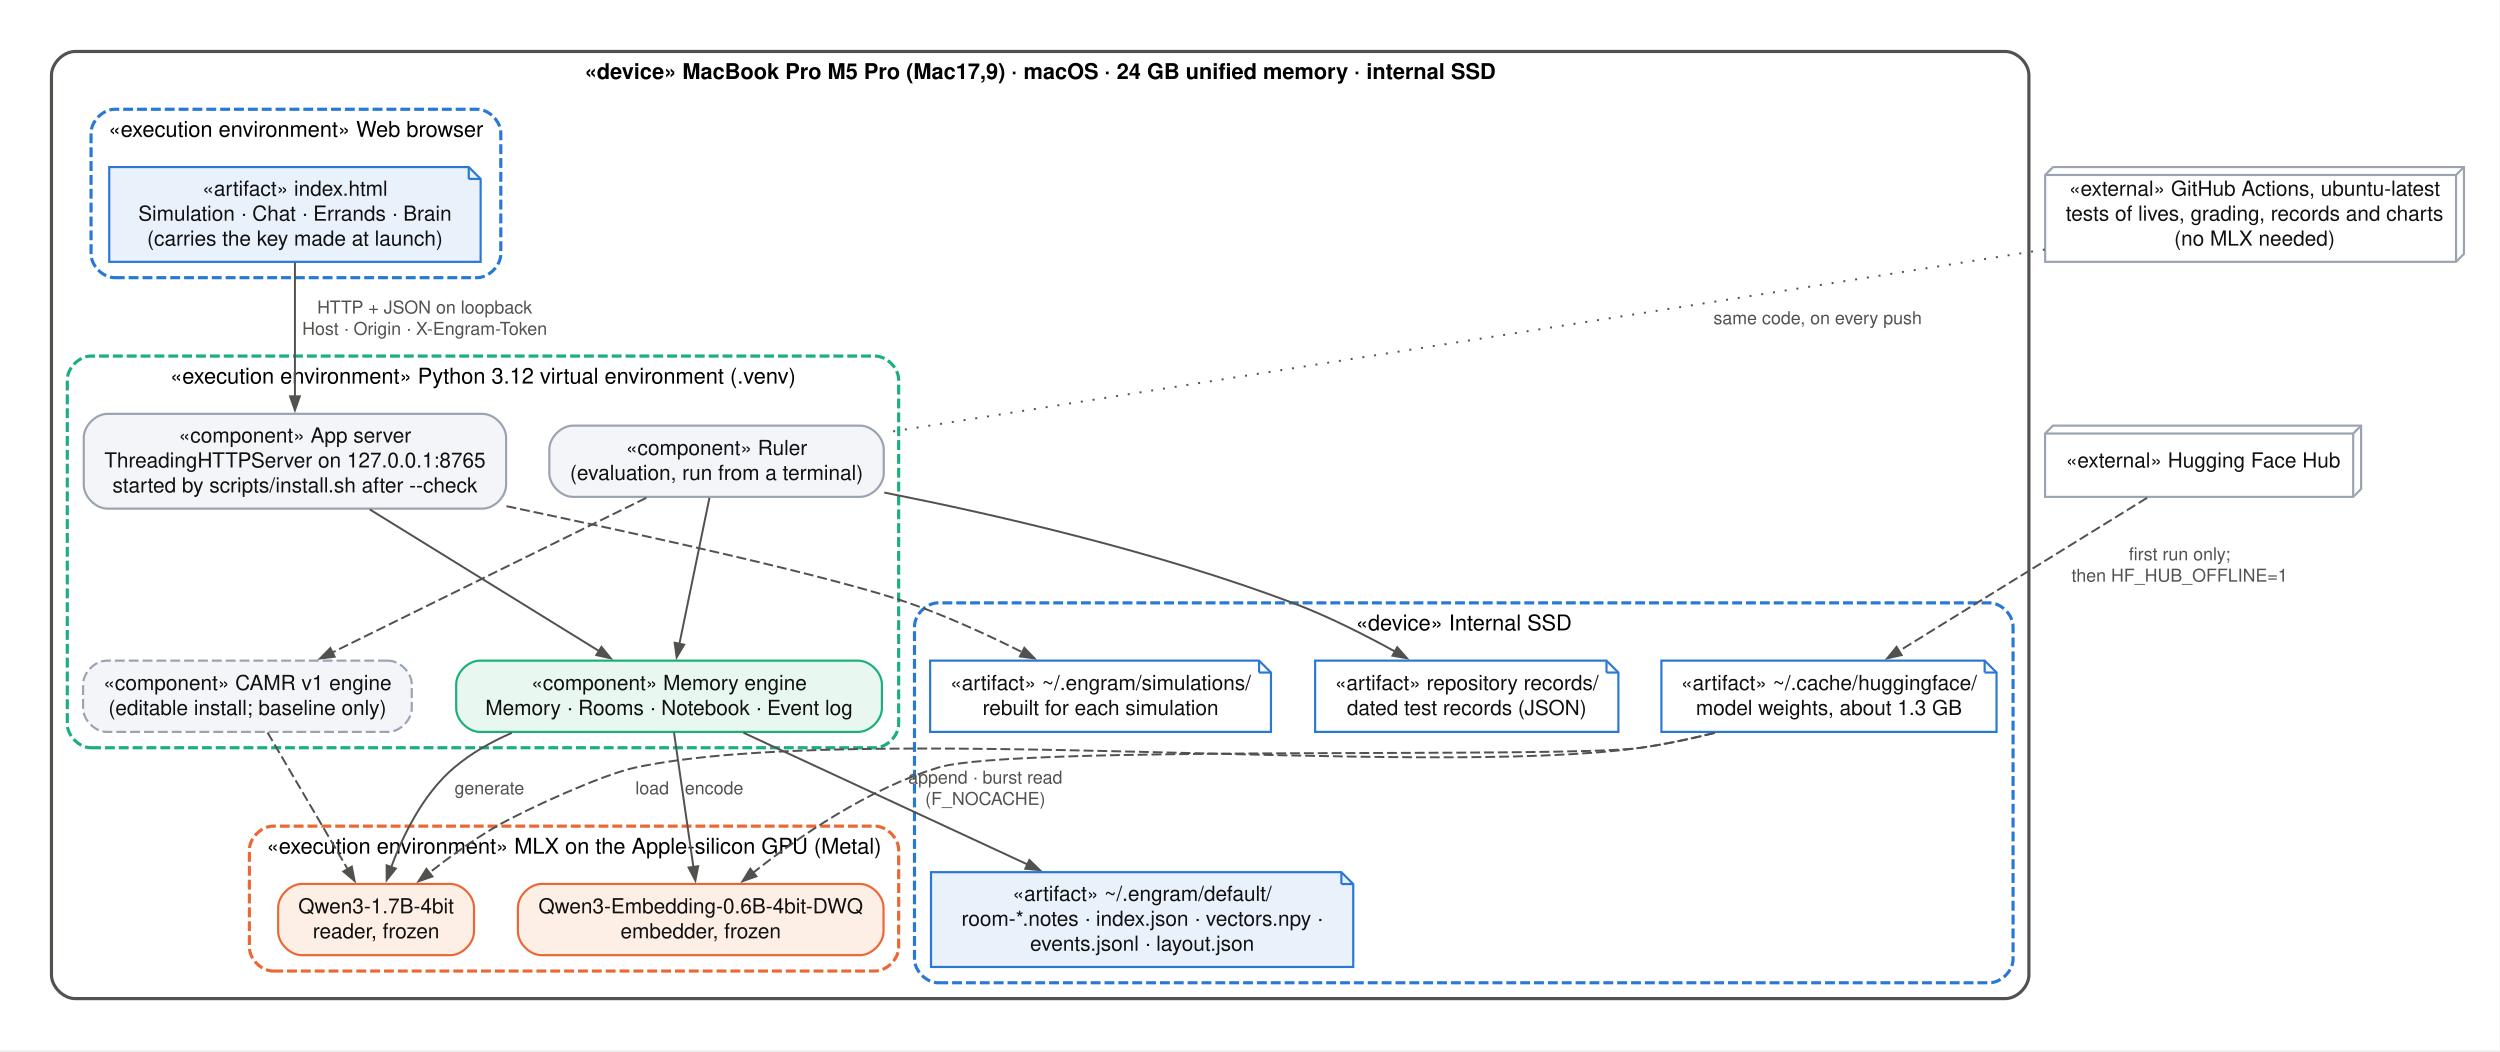
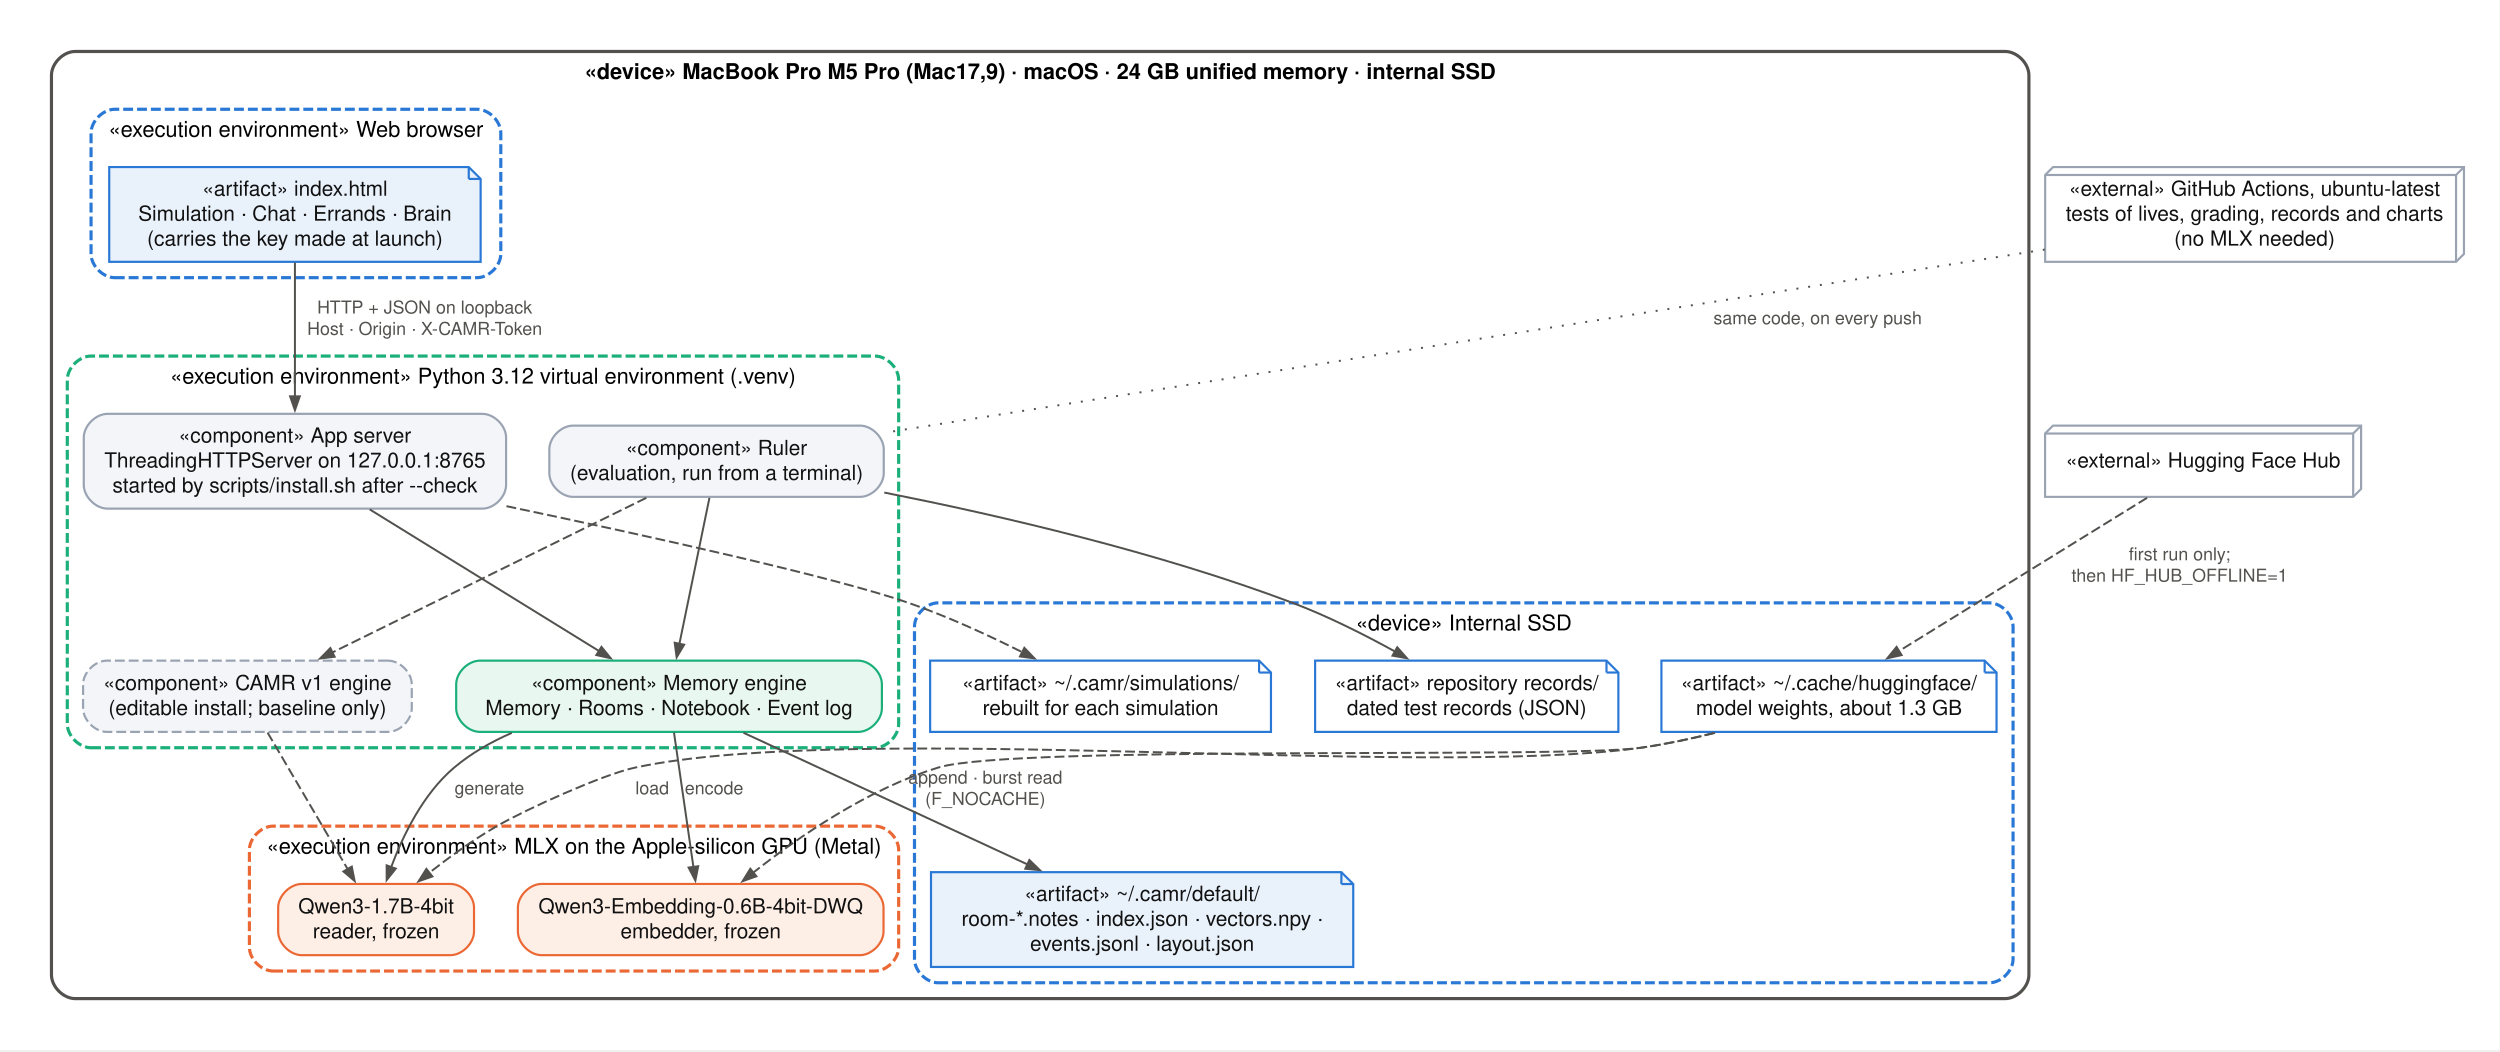
<svg xmlns="http://www.w3.org/2000/svg" width="1263pt" height="531pt" viewBox="0.00 0.00 1263.00 531.00">
  <g id="graph0" class="graph" transform="scale(1 1) rotate(0) translate(18 512.5)">
    <polygon fill="white" stroke="none" points="-18,18 -18,-512.5 1244.79,-512.5 1244.79,18 -18,18" />
    <g id="clust1" class="cluster">
      <path fill="white" stroke="#52514e" stroke-width="1.6" d="M20,-8C20,-8 995,-8 995,-8 1001,-8 1007,-14 1007,-20 1007,-20 1007,-474.5 1007,-474.5 1007,-480.5 1001,-486.5 995,-486.5 995,-486.5 20,-486.5 20,-486.5 14,-486.5 8,-480.5 8,-474.5 8,-474.5 8,-20 8,-20 8,-14 14,-8 20,-8" />
      <text xml:space="preserve" text-anchor="middle" x="507.5" y="-472.6" font-family="Helvetica,sans-Serif" font-weight="bold" font-size="11.00">«device» MacBook Pro M5 Pro (Mac17,9) · macOS · 24 GB unified memory · internal SSD</text>
    </g>
    <g id="clust2" class="cluster">
      <path fill="white" stroke="#2a78d6" stroke-width="1.6" stroke-dasharray="5,2" d="M40,-372.22C40,-372.22 223,-372.22 223,-372.22 229,-372.22 235,-378.22 235,-384.22 235,-384.22 235,-445.3 235,-445.3 235,-451.3 229,-457.3 223,-457.3 223,-457.3 40,-457.3 40,-457.3 34,-457.3 28,-451.3 28,-445.3 28,-445.3 28,-384.22 28,-384.22 28,-378.22 34,-372.22 40,-372.22" />
      <text xml:space="preserve" text-anchor="middle" x="131.5" y="-443.4" font-family="Helvetica,sans-Serif" font-size="11.00">«execution environment» Web browser</text>
    </g>
    <g id="clust3" class="cluster">
      <path fill="white" stroke="#1baf7a" stroke-width="1.6" stroke-dasharray="5,2" d="M28,-134.74C28,-134.74 424,-134.74 424,-134.74 430,-134.74 436,-140.74 436,-146.74 436,-146.74 436,-320.62 436,-320.62 436,-326.62 430,-332.62 424,-332.62 424,-332.62 28,-332.62 28,-332.62 22,-332.62 16,-326.62 16,-320.62 16,-320.62 16,-146.74 16,-146.74 16,-140.74 22,-134.74 28,-134.74" />
      <text xml:space="preserve" text-anchor="middle" x="226" y="-318.72" font-family="Helvetica,sans-Serif" font-size="11.00">«execution environment» Python 3.12 virtual environment (.venv)</text>
    </g>
    <g id="clust4" class="cluster">
      <path fill="white" stroke="#eb6834" stroke-width="1.6" stroke-dasharray="5,2" d="M120,-21.94C120,-21.94 424,-21.94 424,-21.94 430,-21.94 436,-27.94 436,-33.94 436,-33.94 436,-83.14 436,-83.14 436,-89.14 430,-95.14 424,-95.14 424,-95.14 120,-95.14 120,-95.14 114,-95.14 108,-89.14 108,-83.14 108,-83.14 108,-33.94 108,-33.94 108,-27.94 114,-21.94 120,-21.94" />
      <text xml:space="preserve" text-anchor="middle" x="272" y="-81.24" font-family="Helvetica,sans-Serif" font-size="11.00">«execution environment» MLX on the Apple-silicon GPU (Metal)</text>
    </g>
    <g id="clust5" class="cluster">
      <path fill="white" stroke="#2a78d6" stroke-width="1.6" stroke-dasharray="5,2" d="M456,-16C456,-16 987,-16 987,-16 993,-16 999,-22 999,-28 999,-28 999,-195.94 999,-195.94 999,-201.94 993,-207.94 987,-207.94 987,-207.94 456,-207.94 456,-207.94 450,-207.94 444,-201.94 444,-195.94 444,-195.94 444,-28 444,-28 444,-22 450,-16 456,-16" />
      <text xml:space="preserve" text-anchor="middle" x="721.5" y="-194.04" font-family="Helvetica,sans-Serif" font-size="11.00">«device» Internal SSD</text>
    </g>
    <g id="node1" class="node">
      <polygon fill="#e9f1fb" stroke="#2a78d6" stroke-width="1.1" points="218.82,-428.1 37.18,-428.1 37.18,-380.22 224.82,-380.22 224.82,-422.1 218.82,-428.1" />
      <polyline fill="none" stroke="#2a78d6" stroke-width="1.1" points="218.82,-428.1 218.82,-422.1" />
      <polyline fill="none" stroke="#2a78d6" stroke-width="1.1" points="224.82,-422.1 218.82,-422.1" />
      <text xml:space="preserve" text-anchor="middle" x="131" y="-413.61" font-family="Helvetica,sans-Serif" font-size="10.50" fill="#111111">«artifact» index.html</text>
      <text xml:space="preserve" text-anchor="middle" x="131" y="-401.01" font-family="Helvetica,sans-Serif" font-size="10.50" fill="#111111">Simulation · Chat · Errands · Brain</text>
      <text xml:space="preserve" text-anchor="middle" x="131" y="-388.41" font-family="Helvetica,sans-Serif" font-size="10.50" fill="#111111">(carries the key made at launch)</text>
    </g>
    <g id="node2" class="node">
      <path fill="#f3f5f9" stroke="#9aa3b2" stroke-width="1.1" d="M225.68,-303.42C225.68,-303.42 36.32,-303.42 36.32,-303.42 30.32,-303.42 24.32,-297.42 24.32,-291.42 24.32,-291.42 24.32,-267.54 24.32,-267.54 24.32,-261.54 30.32,-255.54 36.32,-255.54 36.32,-255.54 225.68,-255.54 225.68,-255.54 231.68,-255.54 237.68,-261.54 237.68,-267.54 237.68,-267.54 237.68,-291.42 237.68,-291.42 237.68,-297.42 231.68,-303.42 225.68,-303.42" />
      <text xml:space="preserve" text-anchor="middle" x="131" y="-288.93" font-family="Helvetica,sans-Serif" font-size="10.50" fill="#111111">«component» App server</text>
      <text xml:space="preserve" text-anchor="middle" x="131" y="-276.33" font-family="Helvetica,sans-Serif" font-size="10.50" fill="#111111">ThreadingHTTPServer on 127.0.0.1:8765</text>
      <text xml:space="preserve" text-anchor="middle" x="131" y="-263.73" font-family="Helvetica,sans-Serif" font-size="10.50" fill="#111111">started by scripts/install.sh after --check</text>
    </g>
    <g id="edge1" class="edge">
      <path fill="none" stroke="#52514e" d="M131,-379.8C131,-360.61 131,-333.25 131,-312.11" />
      <polygon fill="#52514e" stroke="#52514e" points="133.45,-312.27 131,-305.27 128.55,-312.27 133.45,-312.27" />
      <text xml:space="preserve" text-anchor="middle" x="196.52" y="-354.12" font-family="Helvetica,sans-Serif" font-size="9.00" fill="#52514e">HTTP + JSON on loopback</text>
-       <text xml:space="preserve" text-anchor="middle" x="196.52" y="-343.32" font-family="Helvetica,sans-Serif" font-size="9.00" fill="#52514e">Host · Origin · X-Engram-Token</text>
+       <text xml:space="preserve" text-anchor="middle" x="196.52" y="-343.32" font-family="Helvetica,sans-Serif" font-size="9.00" fill="#52514e">Host · Origin · X-CAMR-Token</text>
    </g>
    <g id="node3" class="node">
      <path fill="#e8f7f0" stroke="#1baf7a" stroke-width="1.1" d="M415.54,-178.74C415.54,-178.74 224.46,-178.74 224.46,-178.74 218.46,-178.74 212.46,-172.74 212.46,-166.74 212.46,-166.74 212.46,-154.74 212.46,-154.74 212.46,-148.74 218.46,-142.74 224.46,-142.74 224.46,-142.74 415.54,-142.74 415.54,-142.74 421.54,-142.74 427.54,-148.74 427.54,-154.74 427.54,-154.74 427.54,-166.74 427.54,-166.74 427.54,-172.74 421.54,-178.74 415.54,-178.74" />
      <text xml:space="preserve" text-anchor="middle" x="320" y="-163.89" font-family="Helvetica,sans-Serif" font-size="10.50" fill="#111111">«component» Memory engine</text>
      <text xml:space="preserve" text-anchor="middle" x="320" y="-151.29" font-family="Helvetica,sans-Serif" font-size="10.50" fill="#111111">Memory · Rooms · Notebook · Event log</text>
    </g>
    <g id="edge2" class="edge">
      <path fill="none" stroke="#52514e" d="M168.79,-255.14C202.54,-234.29 251.61,-203.98 284.61,-183.6" />
      <polygon fill="#52514e" stroke="#52514e" points="285.85,-185.71 290.52,-179.95 283.27,-181.55 285.85,-185.71" />
    </g>
    <g id="node9" class="node">
      <polygon fill="white" stroke="#2a78d6" stroke-width="1.1" points="618.09,-178.74 451.91,-178.74 451.91,-142.74 624.09,-142.74 624.09,-172.74 618.09,-178.74" />
      <polyline fill="none" stroke="#2a78d6" stroke-width="1.1" points="618.09,-178.74 618.09,-172.74" />
      <polyline fill="none" stroke="#2a78d6" stroke-width="1.1" points="624.09,-172.74 618.09,-172.74" />
-       <text xml:space="preserve" text-anchor="middle" x="538" y="-163.89" font-family="Helvetica,sans-Serif" font-size="10.50" fill="#111111">«artifact» ~/.engram/simulations/</text>
+       <text xml:space="preserve" text-anchor="middle" x="538" y="-163.89" font-family="Helvetica,sans-Serif" font-size="10.50" fill="#111111">«artifact» ~/.camr/simulations/</text>
      <text xml:space="preserve" text-anchor="middle" x="538" y="-151.29" font-family="Helvetica,sans-Serif" font-size="10.50" fill="#111111">rebuilt for each simulation</text>
    </g>
    <g id="edge3" class="edge">
      <path fill="none" stroke="#52514e" stroke-dasharray="5,2" d="M237.87,-256.78C312,-241.23 403.85,-220.84 441,-207.94 460.58,-201.14 481.44,-191.54 498.78,-182.85" />
      <polygon fill="#52514e" stroke="#52514e" points="499.5,-185.23 504.63,-179.88 497.28,-180.86 499.5,-185.23" />
    </g>
    <g id="node6" class="node">
      <path fill="#fdeee6" stroke="#eb6834" stroke-width="1.1" d="M209.48,-65.94C209.48,-65.94 134.52,-65.94 134.52,-65.94 128.52,-65.94 122.52,-59.94 122.52,-53.94 122.52,-53.94 122.52,-41.94 122.52,-41.94 122.52,-35.94 128.52,-29.94 134.52,-29.94 134.52,-29.94 209.48,-29.94 209.48,-29.94 215.48,-29.94 221.48,-35.94 221.48,-41.94 221.48,-41.94 221.48,-53.94 221.48,-53.94 221.48,-59.94 215.48,-65.94 209.48,-65.94" />
      <text xml:space="preserve" text-anchor="middle" x="172" y="-51.09" font-family="Helvetica,sans-Serif" font-size="10.50" fill="#111111">Qwen3-1.7B-4bit</text>
      <text xml:space="preserve" text-anchor="middle" x="172" y="-38.49" font-family="Helvetica,sans-Serif" font-size="10.50" fill="#111111">reader, frozen</text>
    </g>
    <g id="edge7" class="edge">
      <path fill="none" stroke="#52514e" d="M240.57,-142.25C230.08,-137.69 220.02,-131.96 211.47,-124.74 195.88,-111.58 185.65,-90.69 179.52,-74.17" />
      <polygon fill="#52514e" stroke="#52514e" points="181.95,-73.69 177.34,-67.89 177.33,-75.31 181.95,-73.69" />
      <text xml:space="preserve" text-anchor="middle" x="229.24" y="-111.24" font-family="Helvetica,sans-Serif" font-size="9.00" fill="#52514e">generate</text>
    </g>
    <g id="node7" class="node">
      <path fill="#fdeee6" stroke="#eb6834" stroke-width="1.1" d="M416.36,-65.94C416.36,-65.94 255.64,-65.94 255.64,-65.94 249.64,-65.94 243.64,-59.94 243.64,-53.94 243.64,-53.94 243.64,-41.94 243.64,-41.94 243.64,-35.94 249.64,-29.94 255.64,-29.94 255.64,-29.94 416.36,-29.94 416.36,-29.94 422.36,-29.94 428.36,-35.94 428.36,-41.94 428.36,-41.94 428.36,-53.94 428.36,-53.94 428.36,-59.94 422.36,-65.94 416.36,-65.94" />
      <text xml:space="preserve" text-anchor="middle" x="336" y="-51.09" font-family="Helvetica,sans-Serif" font-size="10.50" fill="#111111">Qwen3-Embedding-0.6B-4bit-DWQ</text>
      <text xml:space="preserve" text-anchor="middle" x="336" y="-38.49" font-family="Helvetica,sans-Serif" font-size="10.50" fill="#111111">embedder, frozen</text>
    </g>
    <g id="edge8" class="edge">
      <path fill="none" stroke="#52514e" d="M322.5,-142.43C325.13,-124.21 329.3,-95.35 332.31,-74.52" />
      <polygon fill="#52514e" stroke="#52514e" points="334.73,-74.91 333.3,-67.63 329.88,-74.21 334.73,-74.91" />
      <text xml:space="preserve" text-anchor="middle" x="342.76" y="-111.24" font-family="Helvetica,sans-Serif" font-size="9.00" fill="#52514e">encode</text>
    </g>
    <g id="node8" class="node">
      <polygon fill="#e9f1fb" stroke="#2a78d6" stroke-width="1.1" points="659.66,-71.88 452.34,-71.88 452.34,-24 665.66,-24 665.66,-65.88 659.66,-71.88" />
      <polyline fill="none" stroke="#2a78d6" stroke-width="1.1" points="659.66,-71.88 659.66,-65.88" />
      <polyline fill="none" stroke="#2a78d6" stroke-width="1.1" points="665.66,-65.88 659.66,-65.88" />
-       <text xml:space="preserve" text-anchor="middle" x="559" y="-57.39" font-family="Helvetica,sans-Serif" font-size="10.50" fill="#111111">«artifact» ~/.engram/default/</text>
+       <text xml:space="preserve" text-anchor="middle" x="559" y="-57.39" font-family="Helvetica,sans-Serif" font-size="10.50" fill="#111111">«artifact» ~/.camr/default/</text>
      <text xml:space="preserve" text-anchor="middle" x="559" y="-44.79" font-family="Helvetica,sans-Serif" font-size="10.50" fill="#111111">room-*.notes · index.json · vectors.npy ·</text>
      <text xml:space="preserve" text-anchor="middle" x="559" y="-32.19" font-family="Helvetica,sans-Serif" font-size="10.50" fill="#111111">events.jsonl · layout.json</text>
    </g>
    <g id="edge10" class="edge">
      <path fill="none" stroke="#52514e" d="M357.61,-142.31C396.13,-124.45 456.53,-96.45 501.14,-75.76" />
      <polygon fill="#52514e" stroke="#52514e" points="502.03,-78.05 507.35,-72.89 499.97,-73.61 502.03,-78.05" />
      <text xml:space="preserve" text-anchor="middle" x="479.78" y="-116.64" font-family="Helvetica,sans-Serif" font-size="9.00" fill="#52514e">append · burst read</text>
      <text xml:space="preserve" text-anchor="middle" x="479.78" y="-105.84" font-family="Helvetica,sans-Serif" font-size="9.00" fill="#52514e">(F_NOCACHE)</text>
    </g>
    <g id="node4" class="node">
      <path fill="#f3f5f9" stroke="#9aa3b2" stroke-width="1.1" d="M416.48,-297.48C416.48,-297.48 271.52,-297.48 271.52,-297.48 265.52,-297.48 259.52,-291.48 259.52,-285.48 259.52,-285.48 259.52,-273.48 259.52,-273.48 259.52,-267.48 265.52,-261.48 271.52,-261.48 271.52,-261.48 416.48,-261.48 416.48,-261.48 422.48,-261.48 428.48,-267.48 428.48,-273.48 428.48,-273.48 428.48,-285.48 428.48,-285.48 428.48,-291.48 422.48,-297.48 416.48,-297.48" />
      <text xml:space="preserve" text-anchor="middle" x="344" y="-282.63" font-family="Helvetica,sans-Serif" font-size="10.50" fill="#111111">«component» Ruler</text>
      <text xml:space="preserve" text-anchor="middle" x="344" y="-270.03" font-family="Helvetica,sans-Serif" font-size="10.50" fill="#111111">(evaluation, run from a terminal)</text>
    </g>
    <g id="edge4" class="edge">
      <path fill="none" stroke="#52514e" d="M340.41,-261C336.37,-241.38 329.79,-209.35 325.19,-187" />
      <polygon fill="#52514e" stroke="#52514e" points="327.65,-186.8 323.84,-180.44 322.85,-187.79 327.65,-186.8" />
    </g>
    <g id="node5" class="node">
      <path fill="#f3f5f9" stroke="#9aa3b2" stroke-width="1.1" stroke-dasharray="5,2" d="M178.03,-178.74C178.03,-178.74 35.97,-178.74 35.97,-178.74 29.97,-178.74 23.97,-172.74 23.97,-166.74 23.97,-166.74 23.97,-154.74 23.97,-154.74 23.97,-148.74 29.97,-142.74 35.97,-142.74 35.97,-142.74 178.03,-142.74 178.03,-142.74 184.03,-142.74 190.03,-148.74 190.03,-154.74 190.03,-154.74 190.03,-166.74 190.03,-166.74 190.03,-172.74 184.03,-178.74 178.03,-178.74" />
      <text xml:space="preserve" text-anchor="middle" x="107" y="-163.89" font-family="Helvetica,sans-Serif" font-size="10.50" fill="#111111">«component» CAMR v1 engine</text>
      <text xml:space="preserve" text-anchor="middle" x="107" y="-151.29" font-family="Helvetica,sans-Serif" font-size="10.50" fill="#111111">(editable install; baseline only)</text>
    </g>
    <g id="edge5" class="edge">
      <path fill="none" stroke="#52514e" stroke-dasharray="5,2" d="M308.52,-261C266.16,-240.14 195.36,-205.27 149.95,-182.9" />
      <polygon fill="#52514e" stroke="#52514e" points="151.06,-180.71 143.69,-179.81 148.89,-185.11 151.06,-180.71" />
    </g>
    <g id="node11" class="node">
      <polygon fill="white" stroke="#2a78d6" stroke-width="1.1" points="793.6,-178.74 646.4,-178.74 646.4,-142.74 799.6,-142.74 799.6,-172.74 793.6,-178.74" />
      <polyline fill="none" stroke="#2a78d6" stroke-width="1.1" points="793.6,-178.74 793.6,-172.74" />
      <polyline fill="none" stroke="#2a78d6" stroke-width="1.1" points="799.6,-172.74 793.6,-172.74" />
      <text xml:space="preserve" text-anchor="middle" x="723" y="-163.89" font-family="Helvetica,sans-Serif" font-size="10.50" fill="#111111">«artifact» repository records/</text>
      <text xml:space="preserve" text-anchor="middle" x="723" y="-151.29" font-family="Helvetica,sans-Serif" font-size="10.50" fill="#111111">dated test records (JSON)</text>
    </g>
    <g id="edge6" class="edge">
      <path fill="none" stroke="#52514e" d="M428.74,-263.66C487.7,-251.98 567.51,-233.39 635,-207.94 652.62,-201.29 671.21,-191.92 686.74,-183.35" />
      <polygon fill="#52514e" stroke="#52514e" points="687.88,-185.52 692.78,-179.96 685.48,-181.25 687.88,-185.52" />
    </g>
    <g id="edge9" class="edge">
      <path fill="none" stroke="#52514e" stroke-dasharray="5,2" d="M117.16,-142.43C128.03,-123.89 145.38,-94.32 157.65,-73.41" />
      <polygon fill="#52514e" stroke="#52514e" points="159.72,-74.71 161.15,-67.44 155.49,-72.23 159.72,-74.71" />
    </g>
    <g id="node10" class="node">
      <polygon fill="white" stroke="#2a78d6" stroke-width="1.1" points="984.65,-178.74 821.35,-178.74 821.35,-142.74 990.65,-142.74 990.65,-172.74 984.65,-178.74" />
      <polyline fill="none" stroke="#2a78d6" stroke-width="1.1" points="984.65,-178.74 984.65,-172.74" />
      <polyline fill="none" stroke="#2a78d6" stroke-width="1.1" points="990.65,-172.74 984.65,-172.74" />
      <text xml:space="preserve" text-anchor="middle" x="906" y="-163.89" font-family="Helvetica,sans-Serif" font-size="10.50" fill="#111111">«artifact» ~/.cache/huggingface/</text>
      <text xml:space="preserve" text-anchor="middle" x="906" y="-151.29" font-family="Helvetica,sans-Serif" font-size="10.50" fill="#111111">model weights, about 1.3 GB</text>
    </g>
    <g id="edge11" class="edge">
      <path fill="none" stroke="#52514e" stroke-dasharray="5,2" d="M848.42,-142.25C836.18,-139.19 823.25,-136.45 811,-134.74 699.17,-119.15 413.42,-148.27 302.98,-124.74 286.47,-121.22 247.62,-103.59 233,-95.14 221.21,-88.32 209.07,-79.55 198.77,-71.49" />
      <polygon fill="#52514e" stroke="#52514e" points="200.46,-69.71 193.46,-67.27 197.41,-73.54 200.46,-69.71" />
      <text xml:space="preserve" text-anchor="middle" x="311.49" y="-111.24" font-family="Helvetica,sans-Serif" font-size="9.00" fill="#52514e">load</text>
    </g>
    <g id="edge12" class="edge">
      <path fill="none" stroke="#52514e" stroke-dasharray="5,2" d="M847.9,-142.2C835.81,-139.19 823.07,-136.47 811,-134.74 771.94,-129.13 493.75,-136.24 456,-124.74 420.6,-113.95 385.44,-89.74 362.42,-71.56" />
      <polygon fill="#52514e" stroke="#52514e" points="364.14,-69.8 357.15,-67.32 361.06,-73.62 364.14,-69.8" />
    </g>
    <g id="node12" class="node">
      <polygon fill="white" stroke="#9aa3b2" stroke-width="1.1" points="1174.83,-297.48 1019.17,-297.48 1015.17,-293.48 1015.17,-261.48 1170.83,-261.48 1174.83,-265.48 1174.83,-297.48" />
      <polyline fill="none" stroke="#9aa3b2" stroke-width="1.1" points="1170.83,-293.48 1015.17,-293.48" />
      <polyline fill="none" stroke="#9aa3b2" stroke-width="1.1" points="1170.83,-293.48 1170.83,-261.48" />
      <polyline fill="none" stroke="#9aa3b2" stroke-width="1.1" points="1170.83,-293.48 1174.83,-297.48" />
      <text xml:space="preserve" text-anchor="middle" x="1095" y="-276.33" font-family="Helvetica,sans-Serif" font-size="10.50" fill="#111111">«external» Hugging Face Hub</text>
    </g>
    <g id="edge13" class="edge">
      <path fill="none" stroke="#52514e" stroke-dasharray="5,2" d="M1066.7,-261C1033.2,-240.31 977.4,-205.84 941.15,-183.45" />
      <polygon fill="#52514e" stroke="#52514e" points="942.71,-181.54 935.47,-179.94 940.14,-185.7 942.71,-181.54" />
      <text xml:space="preserve" text-anchor="middle" x="1083.12" y="-229.44" font-family="Helvetica,sans-Serif" font-size="9.00" fill="#52514e">first run only;</text>
      <text xml:space="preserve" text-anchor="middle" x="1083.12" y="-218.64" font-family="Helvetica,sans-Serif" font-size="9.00" fill="#52514e">then HF_HUB_OFFLINE=1</text>
    </g>
    <g id="node13" class="node">
      <polygon fill="white" stroke="#9aa3b2" stroke-width="1.1" points="1226.79,-428.1 1019.21,-428.1 1015.21,-424.1 1015.21,-380.22 1222.79,-380.22 1226.79,-384.22 1226.79,-428.1" />
      <polyline fill="none" stroke="#9aa3b2" stroke-width="1.1" points="1222.79,-424.1 1015.21,-424.1" />
      <polyline fill="none" stroke="#9aa3b2" stroke-width="1.1" points="1222.79,-424.1 1222.79,-380.22" />
      <polyline fill="none" stroke="#9aa3b2" stroke-width="1.1" points="1222.79,-424.1 1226.79,-428.1" />
      <text xml:space="preserve" text-anchor="middle" x="1121" y="-413.61" font-family="Helvetica,sans-Serif" font-size="10.50" fill="#111111">«external» GitHub Actions, ubuntu-latest</text>
      <text xml:space="preserve" text-anchor="middle" x="1121" y="-401.01" font-family="Helvetica,sans-Serif" font-size="10.50" fill="#111111">tests of lives, grading, records and charts</text>
      <text xml:space="preserve" text-anchor="middle" x="1121" y="-388.41" font-family="Helvetica,sans-Serif" font-size="10.50" fill="#111111">(no MLX needed)</text>
    </g>
    <g id="edge14" class="edge">
      <path fill="none" stroke="#52514e" stroke-dasharray="1,5" d="M1015,-386.42C859.27,-361.84 571.71,-316.43 428.97,-293.9" />
      <text xml:space="preserve" text-anchor="middle" x="900.28" y="-348.72" font-family="Helvetica,sans-Serif" font-size="9.00" fill="#52514e">same code, on every push</text>
    </g>
  </g>
</svg>
